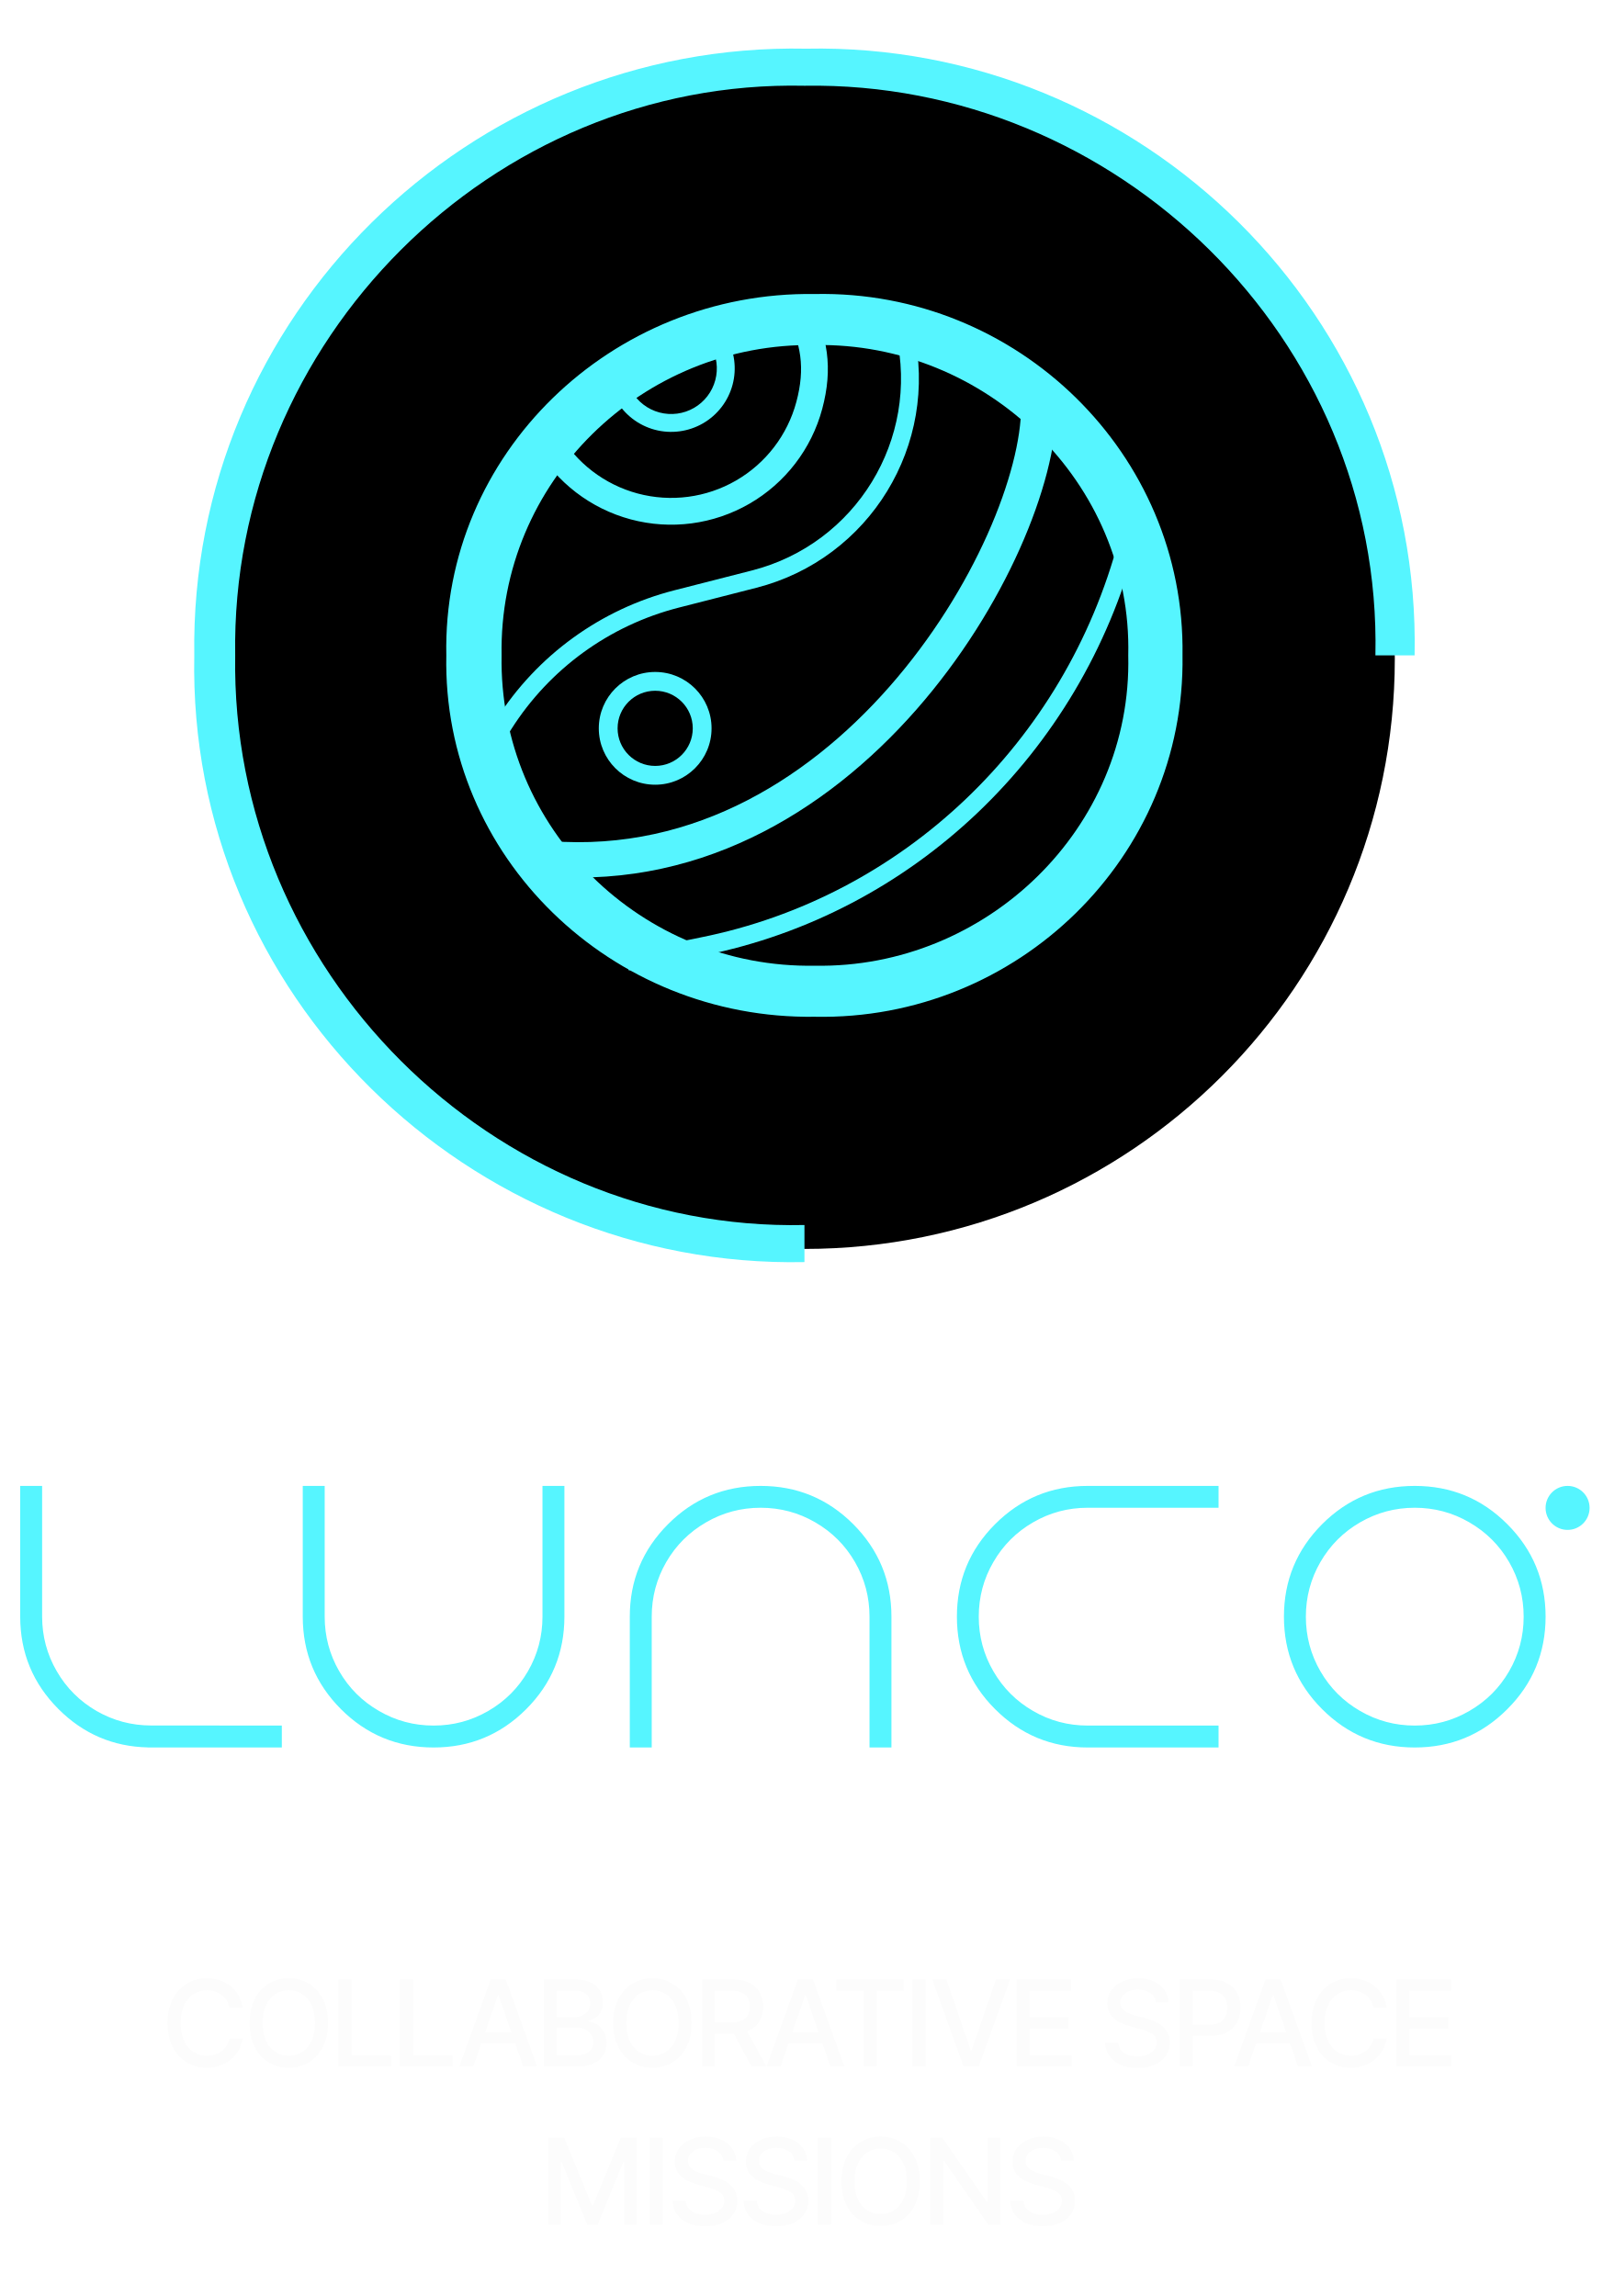
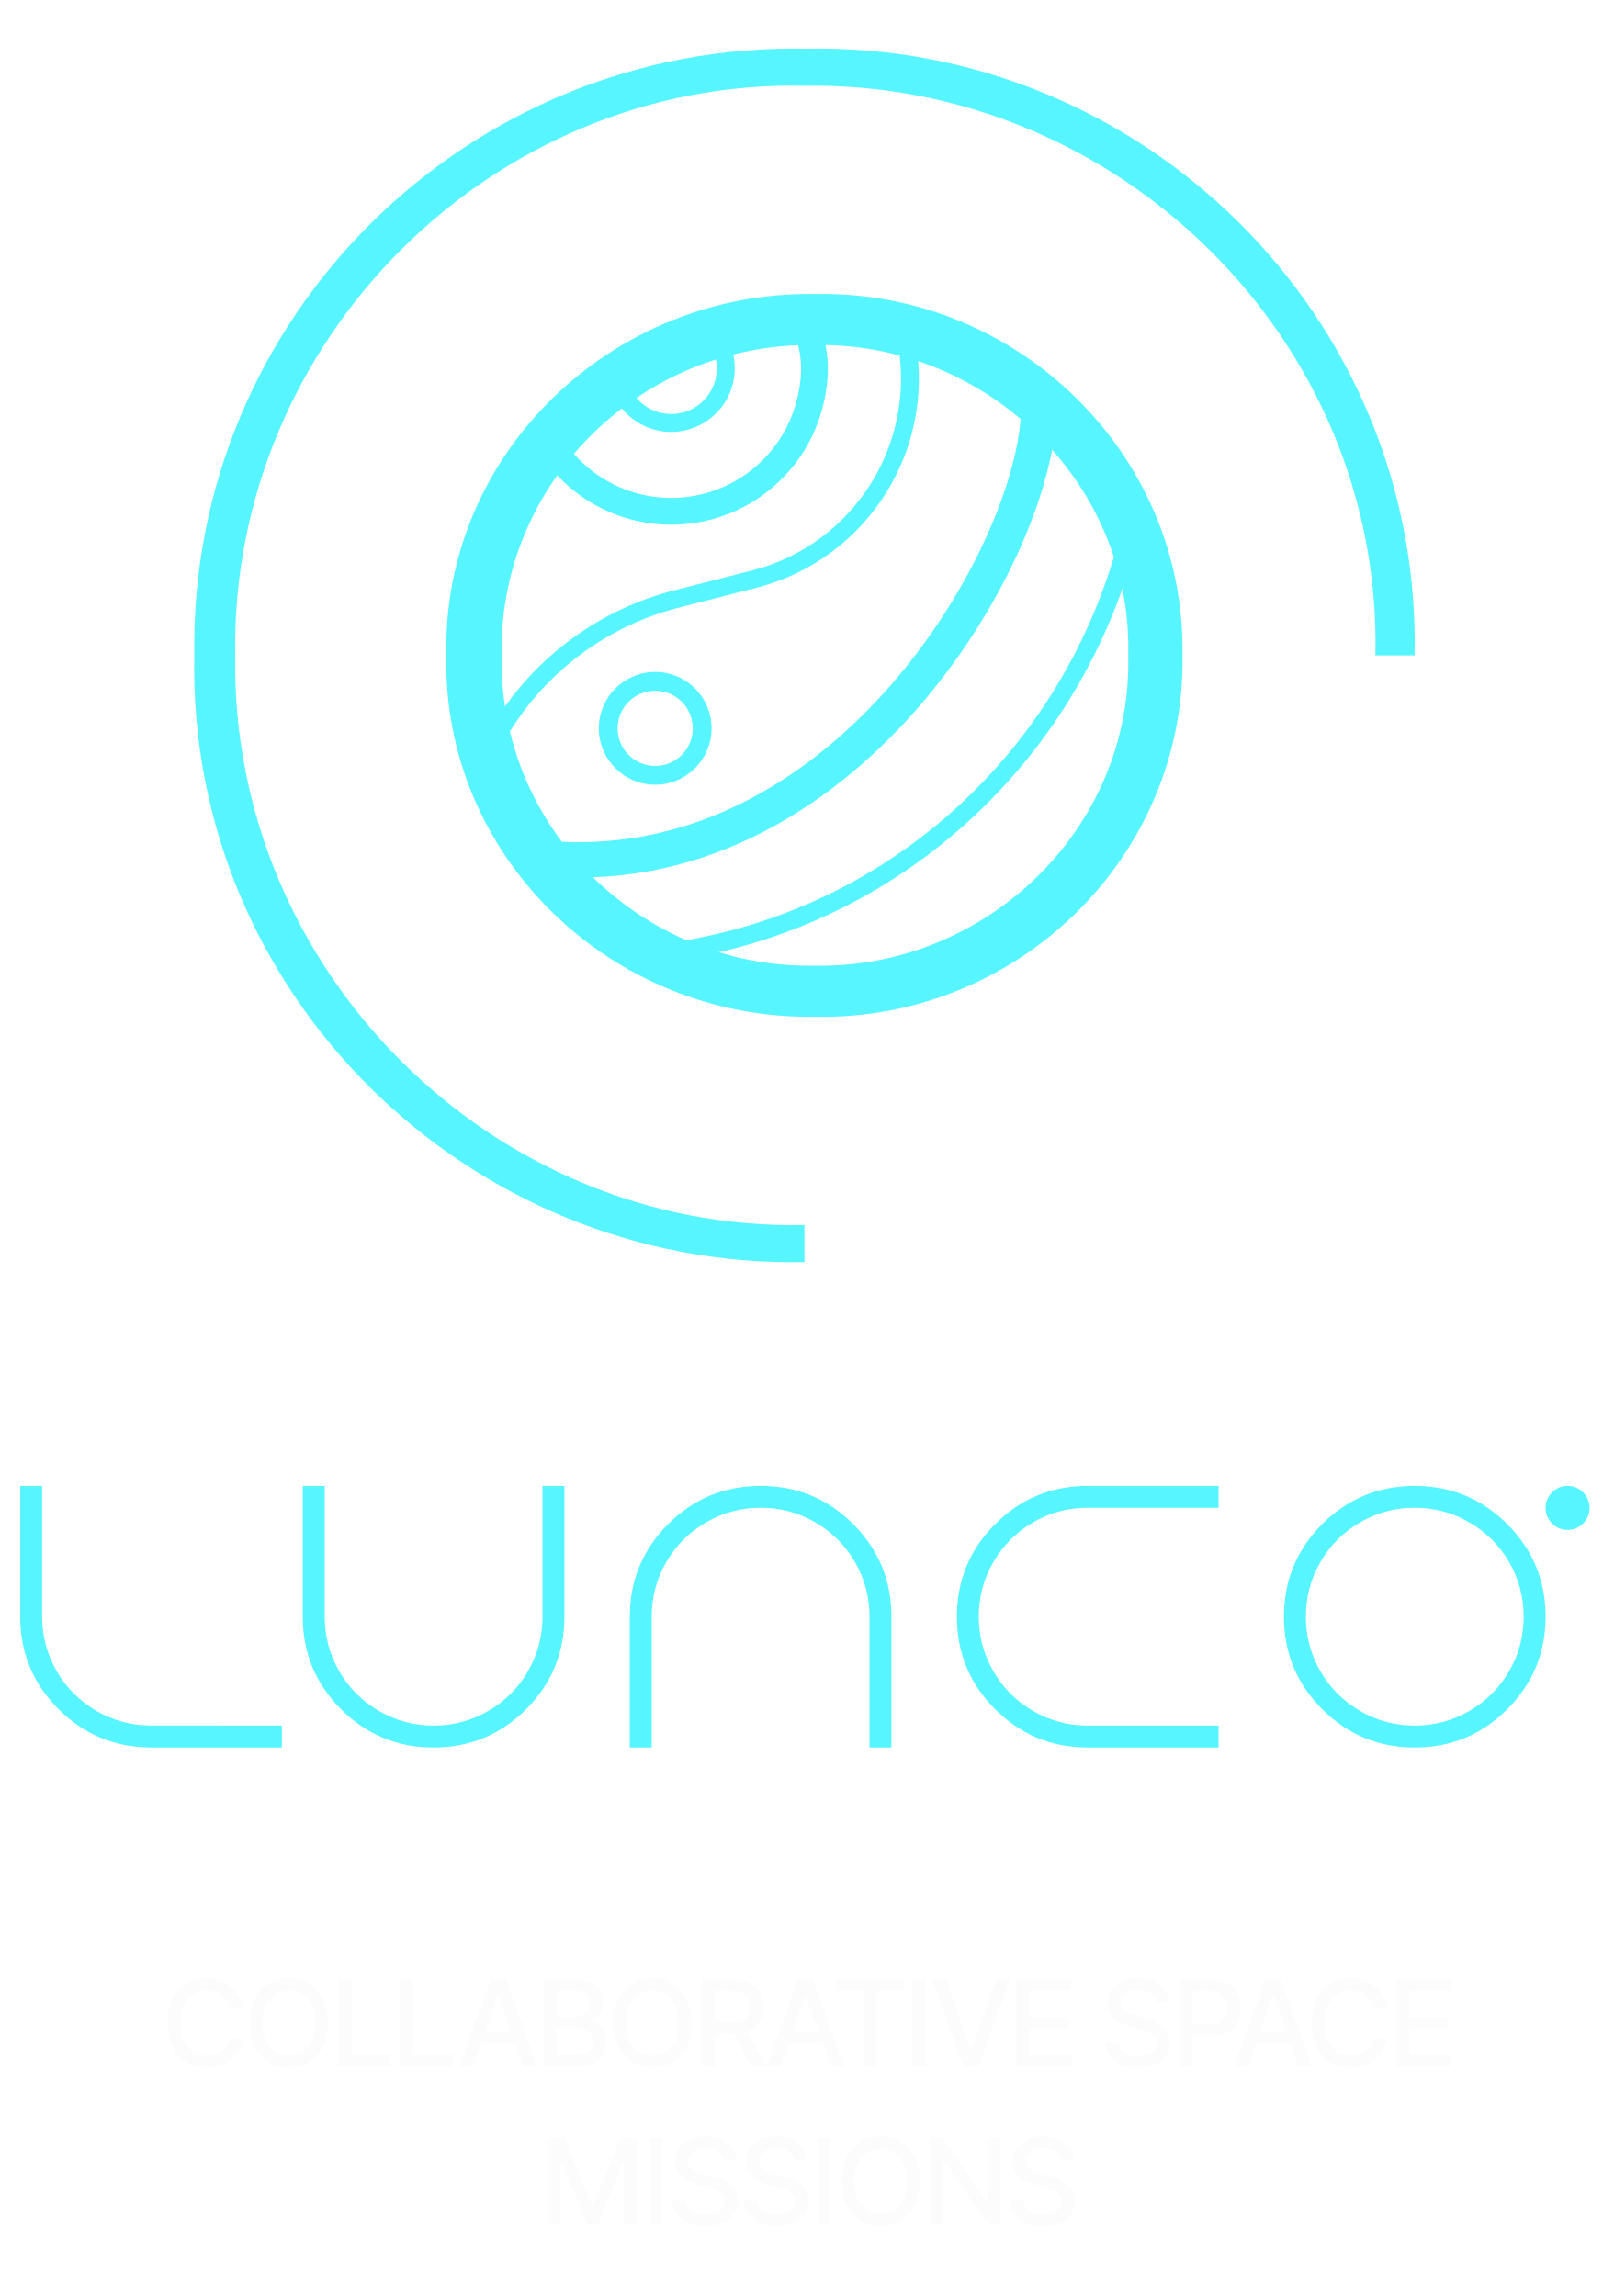
<svg xmlns="http://www.w3.org/2000/svg" width="90" height="129" viewBox="0 0 90 129" fill="none" version="1.1" id="svg102" xml:space="preserve">
  <defs id="defs106">
    <style type="text/css" id="style1">
   
    .fil1 {fill:#56F5FF}
   
  </style>
  </defs>
  <g id="g969" style="display:inline">
    <path d="m 13.632,112.807 h -0.745 c -0.029,-0.159 -0.082,-0.299 -0.16,-0.42 -0.078,-0.121 -0.173,-0.223 -0.286,-0.307 -0.113,-0.085 -0.239,-0.148 -0.379,-0.191 -0.138,-0.043 -0.286,-0.065 -0.442,-0.065 -0.282,0 -0.534,0.071 -0.756,0.213 -0.221,0.141 -0.396,0.349 -0.525,0.622 -0.127,0.274 -0.191,0.608 -0.191,1.003 0,0.398 0.064,0.733 0.191,1.007 0.129,0.274 0.305,0.48 0.527,0.62 0.223,0.14 0.473,0.21 0.752,0.21 0.154,0 0.301,-0.02 0.439,-0.062 0.14,-0.043 0.267,-0.105 0.38,-0.188 0.113,-0.083 0.208,-0.184 0.286,-0.303 0.08,-0.121 0.134,-0.26 0.165,-0.416 l 0.745,0.003 c -0.04,0.24 -0.117,0.461 -0.232,0.663 -0.113,0.201 -0.259,0.374 -0.437,0.521 -0.177,0.144 -0.379,0.257 -0.606,0.336 -0.228,0.08 -0.476,0.119 -0.745,0.119 -0.423,0 -0.8,-0.1 -1.131,-0.3 -0.331,-0.202 -0.592,-0.491 -0.783,-0.867 -0.189,-0.375 -0.284,-0.823 -0.284,-1.343 0,-0.522 0.095,-0.97 0.286,-1.344 0.191,-0.375 0.452,-0.663 0.783,-0.864 0.331,-0.202 0.707,-0.303 1.129,-0.303 0.259,0 0.501,0.038 0.726,0.112 0.226,0.074 0.429,0.182 0.609,0.325 0.18,0.142 0.329,0.315 0.446,0.52 0.118,0.204 0.197,0.437 0.239,0.699 z" fill="#fcfcfc" id="path32" />
    <path d="m 18.424,113.662 c 0,0.522 -0.095,0.97 -0.286,1.346 -0.191,0.374 -0.453,0.662 -0.785,0.864 -0.331,0.2 -0.707,0.3 -1.129,0.3 -0.423,0 -0.801,-0.1 -1.134,-0.3 -0.331,-0.202 -0.592,-0.491 -0.783,-0.867 -0.191,-0.375 -0.286,-0.823 -0.286,-1.343 0,-0.522 0.096,-0.97 0.286,-1.344 0.191,-0.375 0.452,-0.663 0.783,-0.864 0.333,-0.202 0.71,-0.303 1.134,-0.303 0.422,0 0.798,0.101 1.129,0.303 0.333,0.201 0.594,0.489 0.785,0.864 0.191,0.374 0.286,0.822 0.286,1.344 z m -0.73,0 c 0,-0.398 -0.065,-0.733 -0.193,-1.005 -0.127,-0.274 -0.302,-0.48 -0.525,-0.62 -0.221,-0.142 -0.472,-0.213 -0.752,-0.213 -0.282,0 -0.533,0.071 -0.754,0.213 -0.221,0.14 -0.396,0.346 -0.525,0.62 -0.127,0.272 -0.191,0.607 -0.191,1.005 0,0.398 0.064,0.733 0.191,1.007 0.129,0.272 0.304,0.479 0.525,0.62 0.221,0.14 0.472,0.21 0.754,0.21 0.28,0 0.531,-0.07 0.752,-0.21 0.223,-0.141 0.398,-0.348 0.525,-0.62 0.129,-0.274 0.193,-0.609 0.193,-1.007 z" fill="#fcfcfc" id="path34" />
    <path d="m 19.007,116.106 v -4.888 h 0.737 v 4.253 h 2.215 v 0.635 z" fill="#fcfcfc" id="path36" />
    <path d="m 22.465,116.106 v -4.888 h 0.737 v 4.253 h 2.215 v 0.635 z" fill="#fcfcfc" id="path38" />
    <path d="m 26.584,116.106 h -0.783 l 1.759,-4.888 h 0.852 l 1.759,4.888 h -0.783 l -1.382,-4 h -0.038 z m 0.131,-1.914 h 2.539 v 0.62 h -2.539 z" fill="#fcfcfc" id="path40" />
    <path d="m 30.541,116.106 v -4.888 h 1.79 c 0.347,0 0.634,0.057 0.862,0.172 0.228,0.113 0.398,0.266 0.511,0.46 0.113,0.193 0.17,0.41 0.17,0.652 0,0.204 -0.037,0.375 -0.112,0.515 -0.075,0.139 -0.175,0.25 -0.301,0.335 -0.124,0.082 -0.261,0.143 -0.41,0.181 v 0.048 c 0.162,0.008 0.321,0.06 0.475,0.157 0.156,0.096 0.285,0.232 0.387,0.408 0.102,0.177 0.153,0.392 0.153,0.645 0,0.249 -0.059,0.474 -0.177,0.673 -0.116,0.197 -0.296,0.354 -0.539,0.47 -0.243,0.114 -0.554,0.172 -0.933,0.172 z m 0.737,-0.633 h 1.064 c 0.353,0 0.606,-0.068 0.759,-0.205 0.153,-0.137 0.229,-0.308 0.229,-0.513 0,-0.155 -0.039,-0.296 -0.117,-0.425 -0.078,-0.129 -0.189,-0.231 -0.334,-0.308 -0.143,-0.076 -0.313,-0.114 -0.511,-0.114 h -1.091 z m 0,-2.141 h 0.988 c 0.166,0 0.314,-0.031 0.446,-0.095 0.134,-0.064 0.239,-0.153 0.317,-0.267 0.08,-0.116 0.119,-0.253 0.119,-0.411 0,-0.202 -0.071,-0.371 -0.212,-0.508 -0.142,-0.137 -0.359,-0.205 -0.652,-0.205 h -1.007 z" fill="#fcfcfc" id="path42" />
    <path d="m 38.848,113.662 c 0,0.522 -0.096,0.97 -0.286,1.346 -0.191,0.374 -0.453,0.662 -0.785,0.864 -0.331,0.2 -0.707,0.3 -1.129,0.3 -0.423,0 -0.801,-0.1 -1.134,-0.3 -0.331,-0.202 -0.592,-0.491 -0.783,-0.867 -0.191,-0.375 -0.286,-0.823 -0.286,-1.343 0,-0.522 0.096,-0.97 0.286,-1.344 0.191,-0.375 0.452,-0.663 0.783,-0.864 0.333,-0.202 0.71,-0.303 1.134,-0.303 0.422,0 0.798,0.101 1.129,0.303 0.333,0.201 0.594,0.489 0.785,0.864 0.191,0.374 0.286,0.822 0.286,1.344 z m -0.73,0 c 0,-0.398 -0.065,-0.733 -0.193,-1.005 -0.127,-0.274 -0.302,-0.48 -0.525,-0.62 -0.221,-0.142 -0.472,-0.213 -0.752,-0.213 -0.282,0 -0.533,0.071 -0.754,0.213 -0.221,0.14 -0.396,0.346 -0.525,0.62 -0.127,0.272 -0.191,0.607 -0.191,1.005 0,0.398 0.064,0.733 0.191,1.007 0.129,0.272 0.304,0.479 0.525,0.62 0.221,0.14 0.473,0.21 0.754,0.21 0.28,0 0.531,-0.07 0.752,-0.21 0.223,-0.141 0.398,-0.348 0.525,-0.62 0.129,-0.274 0.193,-0.609 0.193,-1.007 z" fill="#fcfcfc" id="path44" />
    <path d="m 39.431,116.106 v -4.888 h 1.742 c 0.379,0 0.693,0.065 0.943,0.196 0.251,0.13 0.439,0.311 0.563,0.541 0.124,0.23 0.186,0.494 0.186,0.795 0,0.299 -0.063,0.563 -0.189,0.79 -0.124,0.226 -0.312,0.402 -0.563,0.528 -0.25,0.125 -0.564,0.188 -0.943,0.188 h -1.32 v -0.635 h 1.253 c 0.239,0 0.433,-0.034 0.582,-0.102 0.151,-0.069 0.262,-0.168 0.332,-0.299 0.07,-0.13 0.105,-0.287 0.105,-0.47 0,-0.184 -0.036,-0.344 -0.107,-0.48 -0.07,-0.135 -0.18,-0.238 -0.332,-0.31 -0.149,-0.073 -0.346,-0.11 -0.59,-0.11 h -0.926 v 4.256 z m 2.413,-2.206 1.208,2.206 H 42.212 L 41.028,113.9 Z" fill="#fcfcfc" id="path46" />
    <path d="m 43.84,116.106 h -0.783 l 1.759,-4.888 h 0.852 l 1.759,4.888 h -0.783 l -1.382,-4 h -0.038 z m 0.131,-1.914 h 2.539 v 0.62 h -2.539 z" fill="#fcfcfc" id="path48" />
    <path d="m 46.978,111.853 v -0.635 h 3.783 v 0.635 h -1.525 v 4.253 h -0.735 v -4.253 z" fill="#fcfcfc" id="path50" />
    <path d="m 51.998,111.218 v 4.888 h -0.737 v -4.888 z" fill="#fcfcfc" id="path52" />
    <path d="m 53.163,111.218 1.36,3.981 h 0.055 l 1.36,-3.981 h 0.797 l -1.759,4.888 h -0.852 l -1.759,-4.888 z" fill="#fcfcfc" id="path54" />
    <path d="m 57.105,116.106 v -4.888 h 3.064 v 0.635 h -2.327 v 1.489 h 2.167 v 0.632 h -2.167 v 1.497 h 2.356 v 0.635 z" fill="#fcfcfc" id="path56" />
    <path d="m 64.927,112.502 c -0.025,-0.226 -0.131,-0.401 -0.315,-0.525 -0.184,-0.126 -0.417,-0.189 -0.697,-0.189 -0.201,0 -0.374,0.032 -0.52,0.096 -0.146,0.062 -0.26,0.148 -0.341,0.258 -0.08,0.108 -0.119,0.231 -0.119,0.369 0,0.117 0.027,0.217 0.081,0.301 0.056,0.085 0.128,0.155 0.217,0.213 0.091,0.055 0.188,0.102 0.291,0.14 0.103,0.037 0.203,0.067 0.298,0.091 l 0.477,0.124 c 0.156,0.038 0.316,0.09 0.48,0.155 0.164,0.066 0.316,0.151 0.456,0.258 0.14,0.107 0.253,0.239 0.339,0.396 0.087,0.158 0.131,0.346 0.131,0.566 0,0.277 -0.072,0.522 -0.215,0.737 -0.142,0.215 -0.348,0.384 -0.618,0.509 -0.269,0.124 -0.594,0.186 -0.976,0.186 -0.366,0 -0.683,-0.058 -0.95,-0.174 -0.267,-0.117 -0.477,-0.281 -0.628,-0.494 -0.151,-0.215 -0.235,-0.47 -0.251,-0.764 h 0.74 c 0.014,0.176 0.072,0.324 0.172,0.441 0.102,0.116 0.232,0.203 0.389,0.26 0.159,0.056 0.333,0.084 0.523,0.084 0.208,0 0.394,-0.033 0.556,-0.098 0.164,-0.067 0.293,-0.159 0.387,-0.277 0.094,-0.119 0.141,-0.258 0.141,-0.417 0,-0.145 -0.041,-0.264 -0.124,-0.356 -0.081,-0.092 -0.192,-0.169 -0.332,-0.229 -0.138,-0.06 -0.295,-0.114 -0.47,-0.16 l -0.578,-0.157 c -0.391,-0.107 -0.702,-0.264 -0.931,-0.471 -0.228,-0.206 -0.341,-0.48 -0.341,-0.821 0,-0.281 0.076,-0.527 0.229,-0.737 0.153,-0.21 0.36,-0.373 0.621,-0.489 0.261,-0.118 0.555,-0.177 0.883,-0.177 0.331,0 0.623,0.058 0.876,0.174 0.255,0.117 0.455,0.276 0.601,0.48 0.146,0.202 0.223,0.434 0.229,0.697 z" fill="#fcfcfc" id="path58" />
    <path d="m 66.25,116.106 v -4.888 h 1.742 c 0.38,0 0.695,0.069 0.945,0.208 0.25,0.138 0.437,0.327 0.561,0.568 0.124,0.238 0.186,0.507 0.186,0.806 0,0.301 -0.063,0.571 -0.189,0.812 -0.124,0.238 -0.312,0.428 -0.563,0.568 -0.25,0.138 -0.564,0.207 -0.943,0.207 h -1.198 v -0.625 h 1.131 c 0.24,0 0.435,-0.041 0.585,-0.124 0.15,-0.084 0.259,-0.199 0.329,-0.344 0.07,-0.145 0.105,-0.309 0.105,-0.494 0,-0.184 -0.035,-0.348 -0.105,-0.491 -0.07,-0.144 -0.181,-0.256 -0.332,-0.337 -0.149,-0.081 -0.347,-0.122 -0.592,-0.122 h -0.926 v 4.256 z" fill="#fcfcfc" id="path60" />
    <path d="m 70.107,116.106 h -0.783 l 1.759,-4.888 h 0.852 l 1.759,4.888 h -0.783 l -1.382,-4 h -0.038 z m 0.131,-1.914 h 2.539 v 0.62 h -2.539 z" fill="#fcfcfc" id="path62" />
    <path d="M 77.894,112.807 H 77.149 c -0.029,-0.159 -0.082,-0.299 -0.16,-0.42 -0.078,-0.121 -0.173,-0.223 -0.286,-0.307 -0.113,-0.085 -0.239,-0.148 -0.38,-0.191 -0.138,-0.043 -0.286,-0.065 -0.442,-0.065 -0.282,0 -0.534,0.071 -0.756,0.213 -0.221,0.141 -0.396,0.349 -0.525,0.622 -0.127,0.274 -0.191,0.608 -0.191,1.003 0,0.398 0.064,0.733 0.191,1.007 0.129,0.274 0.305,0.48 0.527,0.62 0.223,0.14 0.473,0.21 0.752,0.21 0.154,0 0.301,-0.02 0.439,-0.062 0.14,-0.043 0.267,-0.105 0.379,-0.188 0.113,-0.083 0.208,-0.184 0.286,-0.303 0.08,-0.121 0.134,-0.26 0.165,-0.416 l 0.745,0.003 c -0.04,0.24 -0.117,0.461 -0.232,0.663 -0.113,0.201 -0.259,0.374 -0.437,0.521 -0.177,0.144 -0.379,0.257 -0.606,0.336 -0.228,0.08 -0.476,0.119 -0.745,0.119 -0.423,0 -0.8,-0.1 -1.131,-0.3 -0.331,-0.202 -0.592,-0.491 -0.783,-0.867 -0.189,-0.375 -0.284,-0.823 -0.284,-1.343 0,-0.522 0.095,-0.97 0.286,-1.344 0.191,-0.375 0.452,-0.663 0.783,-0.864 0.331,-0.202 0.707,-0.303 1.129,-0.303 0.259,0 0.501,0.038 0.726,0.112 0.226,0.074 0.429,0.182 0.609,0.325 0.18,0.142 0.329,0.315 0.446,0.52 0.118,0.204 0.197,0.437 0.239,0.699 z" fill="#fcfcfc" id="path64" />
    <path d="m 78.44,116.106 v -4.888 h 3.064 v 0.635 h -2.327 v 1.489 h 2.167 v 0.632 h -2.167 v 1.497 h 2.356 v 0.635 z" fill="#fcfcfc" id="path66" />
    <path d="m 30.8,120.112 h 0.895 l 1.556,3.799 h 0.057 l 1.556,-3.799 h 0.895 V 125 h -0.702 v -3.537 h -0.045 l -1.442,3.53 H 32.988 L 31.547,121.46 H 31.501 V 125 h -0.702 z" fill="#fcfcfc" id="path68" />
    <path d="M 37.232,120.112 V 125 H 36.495 v -4.888 z" fill="#fcfcfc" id="path70" />
    <path d="m 40.636,121.396 c -0.025,-0.226 -0.131,-0.401 -0.315,-0.525 -0.185,-0.126 -0.417,-0.189 -0.697,-0.189 -0.201,0 -0.374,0.032 -0.52,0.096 -0.146,0.062 -0.26,0.148 -0.341,0.258 -0.08,0.108 -0.119,0.231 -0.119,0.37 0,0.116 0.027,0.216 0.081,0.3 0.056,0.085 0.128,0.155 0.217,0.213 0.091,0.055 0.188,0.102 0.291,0.14 0.103,0.037 0.203,0.067 0.298,0.091 l 0.477,0.124 c 0.156,0.038 0.316,0.09 0.48,0.155 0.164,0.066 0.316,0.152 0.456,0.258 0.14,0.107 0.253,0.239 0.339,0.396 0.087,0.158 0.131,0.346 0.131,0.566 0,0.277 -0.072,0.523 -0.215,0.737 -0.142,0.215 -0.348,0.385 -0.618,0.509 -0.269,0.124 -0.594,0.186 -0.976,0.186 -0.366,0 -0.682,-0.058 -0.95,-0.174 -0.267,-0.117 -0.476,-0.281 -0.628,-0.494 -0.151,-0.215 -0.235,-0.47 -0.251,-0.764 h 0.74 c 0.014,0.177 0.072,0.324 0.172,0.441 0.102,0.117 0.232,0.203 0.389,0.261 0.159,0.055 0.333,0.083 0.523,0.083 0.208,0 0.394,-0.033 0.556,-0.098 0.164,-0.067 0.293,-0.159 0.387,-0.277 0.094,-0.119 0.141,-0.258 0.141,-0.417 0,-0.145 -0.041,-0.264 -0.124,-0.356 -0.081,-0.092 -0.192,-0.168 -0.332,-0.229 -0.138,-0.06 -0.295,-0.114 -0.47,-0.16 l -0.578,-0.157 c -0.391,-0.107 -0.702,-0.264 -0.931,-0.47 -0.228,-0.207 -0.341,-0.481 -0.341,-0.821 0,-0.282 0.076,-0.528 0.229,-0.738 0.153,-0.21 0.36,-0.373 0.621,-0.489 0.261,-0.118 0.555,-0.177 0.883,-0.177 0.331,0 0.623,0.058 0.876,0.174 0.255,0.117 0.455,0.277 0.601,0.48 0.146,0.202 0.223,0.435 0.229,0.697 z" fill="#fcfcfc" id="path72" />
    <path d="m 44.625,121.396 c -0.025,-0.226 -0.13,-0.401 -0.315,-0.525 -0.185,-0.126 -0.417,-0.189 -0.697,-0.189 -0.2,0 -0.374,0.032 -0.52,0.096 -0.146,0.062 -0.26,0.148 -0.341,0.258 -0.08,0.108 -0.119,0.231 -0.119,0.37 0,0.116 0.027,0.216 0.081,0.3 0.056,0.085 0.128,0.155 0.217,0.213 0.091,0.055 0.188,0.102 0.291,0.14 0.103,0.037 0.203,0.067 0.298,0.091 l 0.477,0.124 c 0.156,0.038 0.316,0.09 0.48,0.155 0.164,0.066 0.316,0.152 0.456,0.258 0.14,0.107 0.253,0.239 0.339,0.396 0.087,0.158 0.131,0.346 0.131,0.566 0,0.277 -0.072,0.523 -0.215,0.737 -0.142,0.215 -0.348,0.385 -0.618,0.509 -0.269,0.124 -0.594,0.186 -0.976,0.186 -0.366,0 -0.682,-0.058 -0.95,-0.174 -0.267,-0.117 -0.476,-0.281 -0.628,-0.494 -0.151,-0.215 -0.235,-0.47 -0.251,-0.764 h 0.74 c 0.014,0.177 0.072,0.324 0.172,0.441 0.102,0.117 0.232,0.203 0.389,0.261 0.159,0.055 0.333,0.083 0.523,0.083 0.208,0 0.394,-0.033 0.556,-0.098 0.164,-0.067 0.293,-0.159 0.387,-0.277 0.094,-0.119 0.141,-0.258 0.141,-0.417 0,-0.145 -0.041,-0.264 -0.124,-0.356 -0.081,-0.092 -0.192,-0.168 -0.332,-0.229 -0.138,-0.06 -0.295,-0.114 -0.47,-0.16 l -0.578,-0.157 c -0.391,-0.107 -0.702,-0.264 -0.931,-0.47 -0.228,-0.207 -0.341,-0.481 -0.341,-0.821 0,-0.282 0.076,-0.528 0.229,-0.738 0.153,-0.21 0.36,-0.373 0.621,-0.489 0.261,-0.118 0.555,-0.177 0.883,-0.177 0.331,0 0.623,0.058 0.876,0.174 0.255,0.117 0.455,0.277 0.601,0.48 0.146,0.202 0.223,0.435 0.229,0.697 z" fill="#fcfcfc" id="path74" />
    <path d="M 46.686,120.112 V 125 h -0.738 v -4.888 z" fill="#fcfcfc" id="path76" />
    <path d="m 51.669,122.556 c 0,0.522 -0.096,0.97 -0.286,1.346 -0.191,0.374 -0.453,0.662 -0.785,0.864 -0.331,0.2 -0.707,0.3 -1.129,0.3 -0.423,0 -0.801,-0.1 -1.134,-0.3 -0.331,-0.202 -0.592,-0.491 -0.783,-0.867 -0.191,-0.375 -0.286,-0.823 -0.286,-1.343 0,-0.522 0.095,-0.97 0.286,-1.344 0.191,-0.375 0.452,-0.663 0.783,-0.864 0.333,-0.202 0.71,-0.303 1.134,-0.303 0.422,0 0.798,0.101 1.129,0.303 0.333,0.201 0.594,0.489 0.785,0.864 0.191,0.374 0.286,0.822 0.286,1.344 z m -0.73,0 c 0,-0.398 -0.064,-0.733 -0.193,-1.005 -0.127,-0.273 -0.302,-0.48 -0.525,-0.62 -0.221,-0.142 -0.472,-0.213 -0.752,-0.213 -0.282,0 -0.533,0.071 -0.754,0.213 -0.221,0.14 -0.396,0.347 -0.525,0.62 -0.127,0.272 -0.191,0.607 -0.191,1.005 0,0.398 0.064,0.733 0.191,1.007 0.129,0.272 0.304,0.479 0.525,0.62 0.221,0.14 0.472,0.211 0.754,0.211 0.28,0 0.531,-0.071 0.752,-0.211 0.223,-0.141 0.398,-0.348 0.525,-0.62 0.129,-0.274 0.193,-0.609 0.193,-1.007 z" fill="#fcfcfc" id="path78" />
    <path d="M 56.197,120.112 V 125 h -0.678 l -2.484,-3.585 H 52.99 V 125 h -0.737 v -4.888 h 0.682 l 2.487,3.589 h 0.045 v -3.589 z" fill="#fcfcfc" id="path80" />
    <path d="m 59.603,121.396 c -0.025,-0.226 -0.13,-0.401 -0.315,-0.525 -0.185,-0.126 -0.417,-0.189 -0.697,-0.189 -0.2,0 -0.374,0.032 -0.52,0.096 -0.146,0.062 -0.26,0.148 -0.341,0.258 -0.08,0.108 -0.119,0.231 -0.119,0.37 0,0.116 0.027,0.216 0.081,0.3 0.056,0.085 0.128,0.155 0.217,0.213 0.091,0.055 0.188,0.102 0.291,0.14 0.103,0.037 0.203,0.067 0.298,0.091 l 0.477,0.124 c 0.156,0.038 0.316,0.09 0.48,0.155 0.164,0.066 0.316,0.152 0.456,0.258 0.14,0.107 0.253,0.239 0.339,0.396 0.087,0.158 0.131,0.346 0.131,0.566 0,0.277 -0.072,0.523 -0.215,0.737 -0.142,0.215 -0.348,0.385 -0.618,0.509 -0.269,0.124 -0.594,0.186 -0.976,0.186 -0.366,0 -0.682,-0.058 -0.95,-0.174 -0.267,-0.117 -0.476,-0.281 -0.628,-0.494 -0.151,-0.215 -0.235,-0.47 -0.251,-0.764 h 0.74 c 0.014,0.177 0.072,0.324 0.172,0.441 0.102,0.117 0.232,0.203 0.389,0.261 0.159,0.055 0.333,0.083 0.523,0.083 0.208,0 0.394,-0.033 0.556,-0.098 0.164,-0.067 0.293,-0.159 0.387,-0.277 0.094,-0.119 0.141,-0.258 0.141,-0.417 0,-0.145 -0.041,-0.264 -0.124,-0.356 -0.081,-0.092 -0.192,-0.168 -0.332,-0.229 -0.138,-0.06 -0.295,-0.114 -0.47,-0.16 l -0.578,-0.157 c -0.391,-0.107 -0.702,-0.264 -0.931,-0.47 -0.228,-0.207 -0.341,-0.481 -0.341,-0.821 0,-0.282 0.076,-0.528 0.229,-0.738 0.153,-0.21 0.36,-0.373 0.621,-0.489 0.261,-0.118 0.555,-0.177 0.883,-0.177 0.331,0 0.623,0.058 0.876,0.174 0.255,0.117 0.455,0.277 0.601,0.48 0.146,0.202 0.223,0.435 0.229,0.697 z" fill="#fcfcfc" id="path82" />
  </g>
  <g id="g989">
-     <path d="M78.348 37.009C78.348 55.324 63.501 70.171 45.186 70.171C26.871 70.171 12.023 55.324 12.023 37.009C12.023 18.694 26.871 3.846 45.186 3.846C63.501 3.846 78.348 18.694 78.348 37.009Z" fill="black" id="path84" />
    <path fill-rule="evenodd" clip-rule="evenodd" d="M42.238 32.051C48.08 30.557 51.669 24.681 50.333 18.801L51.312 18.579C52.769 24.989 48.855 31.394 42.486 33.024L38.123 34.14C34.234 35.135 30.871 37.577 28.721 40.967L27.826 42.378L26.979 41.841L27.873 40.43C30.16 36.823 33.737 34.226 37.875 33.167L42.238 32.051Z" fill="#56F5FF" id="path86" />
    <path fill-rule="evenodd" clip-rule="evenodd" d="M36.802 43.033C37.968 43.033 38.913 42.087 38.913 40.921C38.913 39.755 37.968 38.81 36.802 38.81C35.636 38.81 34.691 39.755 34.691 40.921C34.691 42.087 35.636 43.033 36.802 43.033ZM36.802 44.089C38.551 44.089 39.969 42.67 39.969 40.921C39.969 39.172 38.551 37.754 36.802 37.754C35.053 37.754 33.635 39.172 33.635 40.921C33.635 42.67 35.053 44.089 36.802 44.089Z" fill="#56F5FF" id="path88" />
    <path fill-rule="evenodd" clip-rule="evenodd" d="M46.186 22.971C45.583 25.221 44.111 27.139 42.094 28.303C40.077 29.468 37.679 29.784 35.429 29.181C33.179 28.578 31.261 27.106 30.096 25.089L31.4 24.336C32.365 26.007 33.955 27.227 35.819 27.727C37.684 28.226 39.67 27.965 41.341 27C43.013 26.035 44.232 24.445 44.732 22.581C45.231 20.718 45.032 19.233 44.067 17.561L45.371 16.808C46.535 18.824 46.789 20.719 46.186 22.971Z" fill="#56F5FF" id="path90" />
    <path fill-rule="evenodd" clip-rule="evenodd" d="M41.148 21.621C40.903 22.535 40.305 23.314 39.485 23.787C38.666 24.26 37.692 24.389 36.778 24.144C35.864 23.899 35.085 23.301 34.612 22.481L35.481 21.979C35.821 22.568 36.381 22.998 37.038 23.174C37.695 23.35 38.395 23.258 38.983 22.918C39.572 22.578 40.002 22.018 40.178 21.361C40.354 20.704 40.262 20.004 39.922 19.415L40.791 18.913C41.264 19.733 41.393 20.707 41.148 21.621Z" fill="#56F5FF" id="path92" />
    <path fill-rule="evenodd" clip-rule="evenodd" d="M51.457 39.888C46.417 45.624 39.038 50.198 29.909 49.156L30.135 47.183C38.401 48.127 45.187 44.013 49.963 38.578C52.348 35.864 54.205 32.847 55.464 30.032C56.73 27.199 57.358 24.643 57.358 22.85H59.346C59.346 25.027 58.606 27.871 57.279 30.841C55.944 33.828 53.98 37.017 51.457 39.888Z" fill="#56F5FF" id="path94" />
    <path fill-rule="evenodd" clip-rule="evenodd" d="M63.817 30.569C60.694 42.371 51.275 51.333 39.528 53.68L35.319 54.522L35.126 53.515L39.335 52.674C50.707 50.402 59.825 41.726 62.848 30.302L63.817 30.569Z" fill="#56F5FF" id="path96" />
    <path fill-rule="evenodd" clip-rule="evenodd" d="M45.282 2.735C64.142 2.357 79.843 17.791 79.46 36.822H77.258C77.641 19.021 62.706 4.534 45.187 4.818C27.667 4.44 12.924 19.116 13.211 36.822C12.924 54.529 27.667 69.205 45.187 68.827V70.91C26.326 71.288 10.53 55.855 10.913 36.822C10.626 17.791 26.326 2.357 45.282 2.735Z" fill="#56F5FF" id="path98" />
    <path d="M66.423 36.822C66.596 25.518 57.163 16.294 45.775 16.519C34.33 16.351 24.84 25.518 25.07 36.822C24.84 48.127 34.33 57.295 45.775 57.126C57.163 57.351 66.596 48.127 66.423 36.822ZM28.175 36.822C28.003 27.093 36.055 19.219 45.775 19.387C55.38 19.219 63.605 27.093 63.375 36.822C63.605 46.552 55.38 54.426 45.775 54.258C36.055 54.426 28.003 46.552 28.175 36.822Z" fill="#56F5FF" id="path100" />
  </g>
  <g style="clip-rule:evenodd;fill-rule:evenodd;image-rendering:optimizeQuality;shape-rendering:geometricPrecision;text-rendering:geometricPrecision" id="g1" transform="matrix(0.00432129,0,0,0.00432129,-18.9597,45.45786)">
    <path class="fil1" d="m 24478,9086 c 0,-158 128,-286 286,-286 158,0 286,128 286,286 0,158 -128,286 -286,286 -158,0 -286,-128 -286,-286 z M 7243,12201 h -890 -44 v -1 c -452,-10 -839,-176 -1161,-498 -332,-332 -498,-733 -498,-1205 v -23 -21 0 -1653 h 285 v 1653 0 22 22 c 0,256 63,493 190,712 126,218 298,390 517,517 219,126 456,189 711,189 h 890 v 1 h 553 255 v 285 z m 4196,-1701 V 8800 h 285 v 1700 c 0,470 -166,872 -497,1203 -332,332 -733,498 -1203,498 -471,0 -872,-166 -1204,-498 -331,-331 -497,-733 -497,-1203 V 8800 h 285 v 1700 c 0,255 63,492 189,710 126,218 298,390 517,516 218,127 454,190 710,190 255,0 491,-63 710,-190 218,-126 390,-298 516,-516 126,-218 189,-455 189,-710 z m 1633,-1203 c 331,-332 732,-497 1203,-497 470,0 871,165 1203,497 331,332 497,733 497,1203 v 1701 h -285 v -1701 c 0,-255 -63,-492 -189,-710 -126,-218 -298,-390 -516,-516 -218,-127 -455,-190 -710,-190 -255,0 -492,63 -710,190 -218,126 -391,298 -517,516 -126,218 -189,455 -189,710 v 1701 h -285 v -1701 c 0,-470 166,-871 498,-1203 z m 4251,2406 c -332,-331 -497,-733 -497,-1203 0,-470 165,-871 497,-1203 332,-332 733,-497 1203,-497 h 1701 v 284 h -1701 c -255,0 -492,63 -710,190 -218,126 -390,298 -516,516 -127,218 -190,455 -190,710 0,255 63,492 190,710 126,218 298,390 516,516 218,127 455,190 710,190 h 1701 v 285 h -1701 c -470,0 -871,-166 -1203,-498 z m 4251,-2406 c 332,-332 733,-497 1203,-497 471,0 872,165 1203,497 332,332 498,733 498,1203 0,470 -166,872 -498,1203 -331,332 -732,498 -1203,498 -470,0 -871,-166 -1203,-498 -331,-331 -497,-733 -497,-1203 0,-470 166,-871 497,-1203 z m 493,2429 c 219,127 455,190 710,190 255,0 492,-63 710,-190 218,-126 391,-298 517,-516 126,-218 189,-455 189,-710 0,-255 -63,-492 -189,-710 -126,-218 -299,-390 -517,-516 -218,-127 -455,-190 -710,-190 -255,0 -491,63 -710,190 -218,126 -390,298 -516,516 -126,218 -189,455 -189,710 0,255 63,492 189,710 126,218 298,390 516,516 z" id="path1" />
  </g>
</svg>
